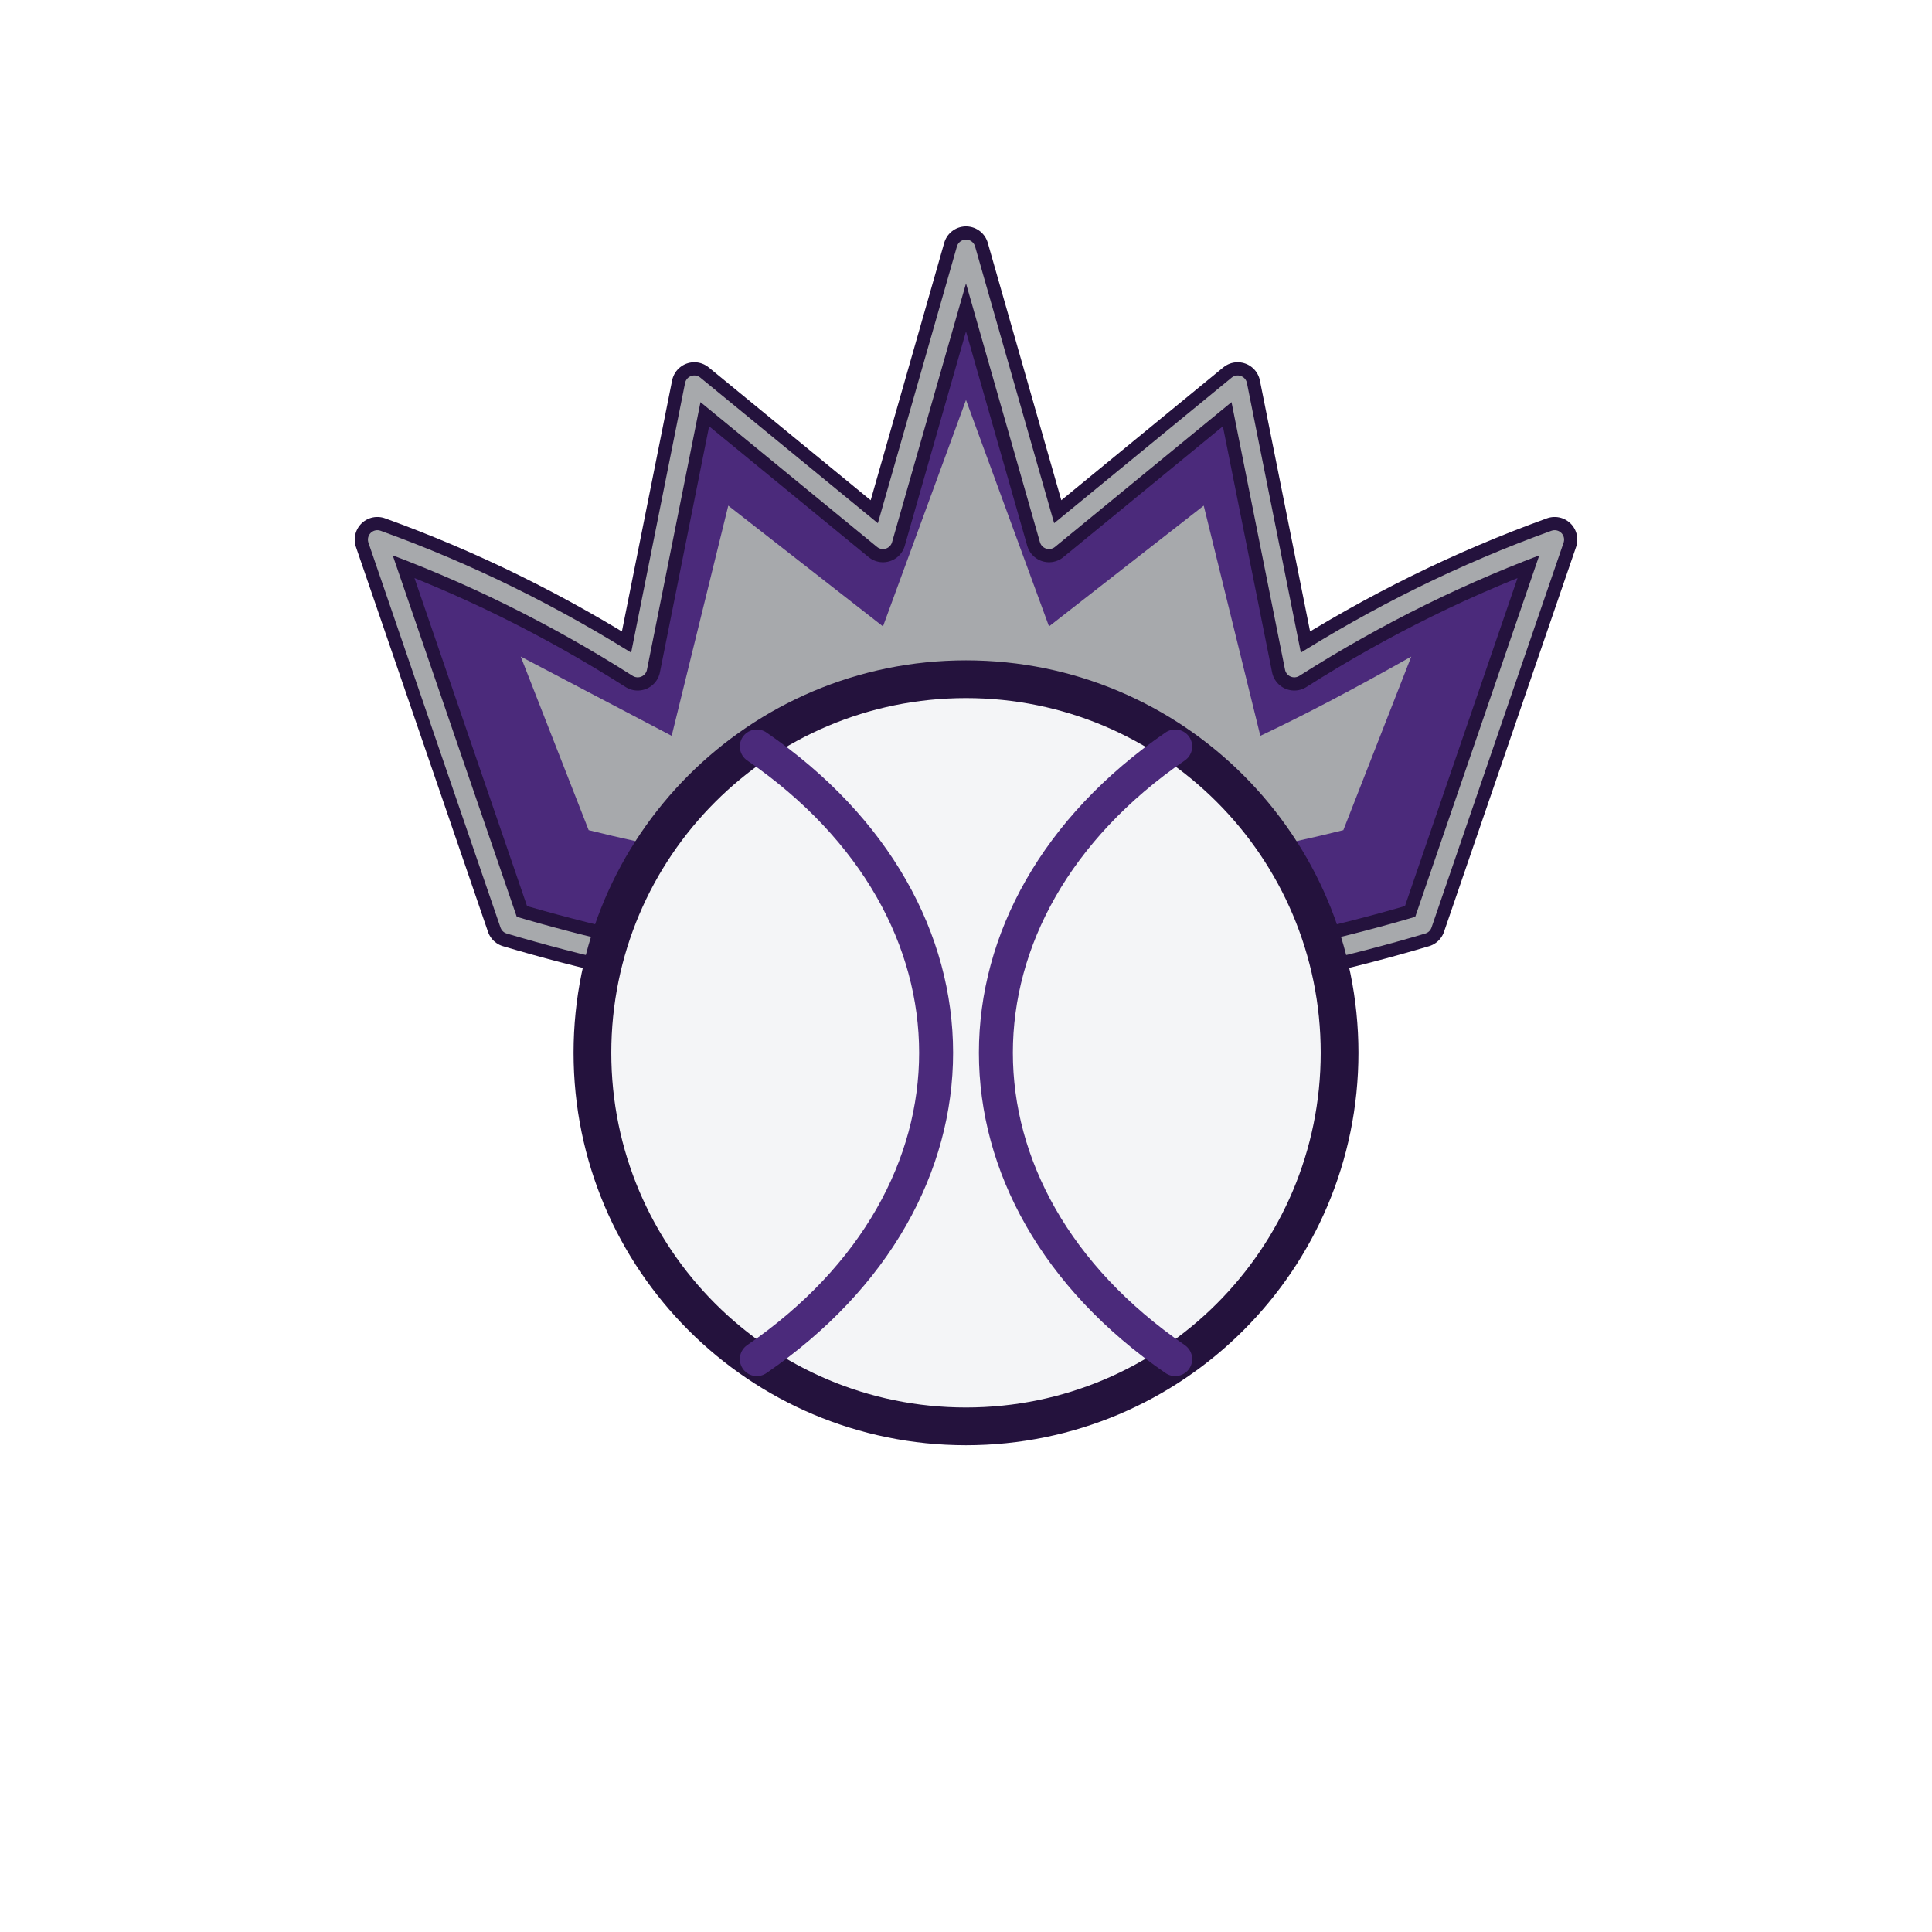
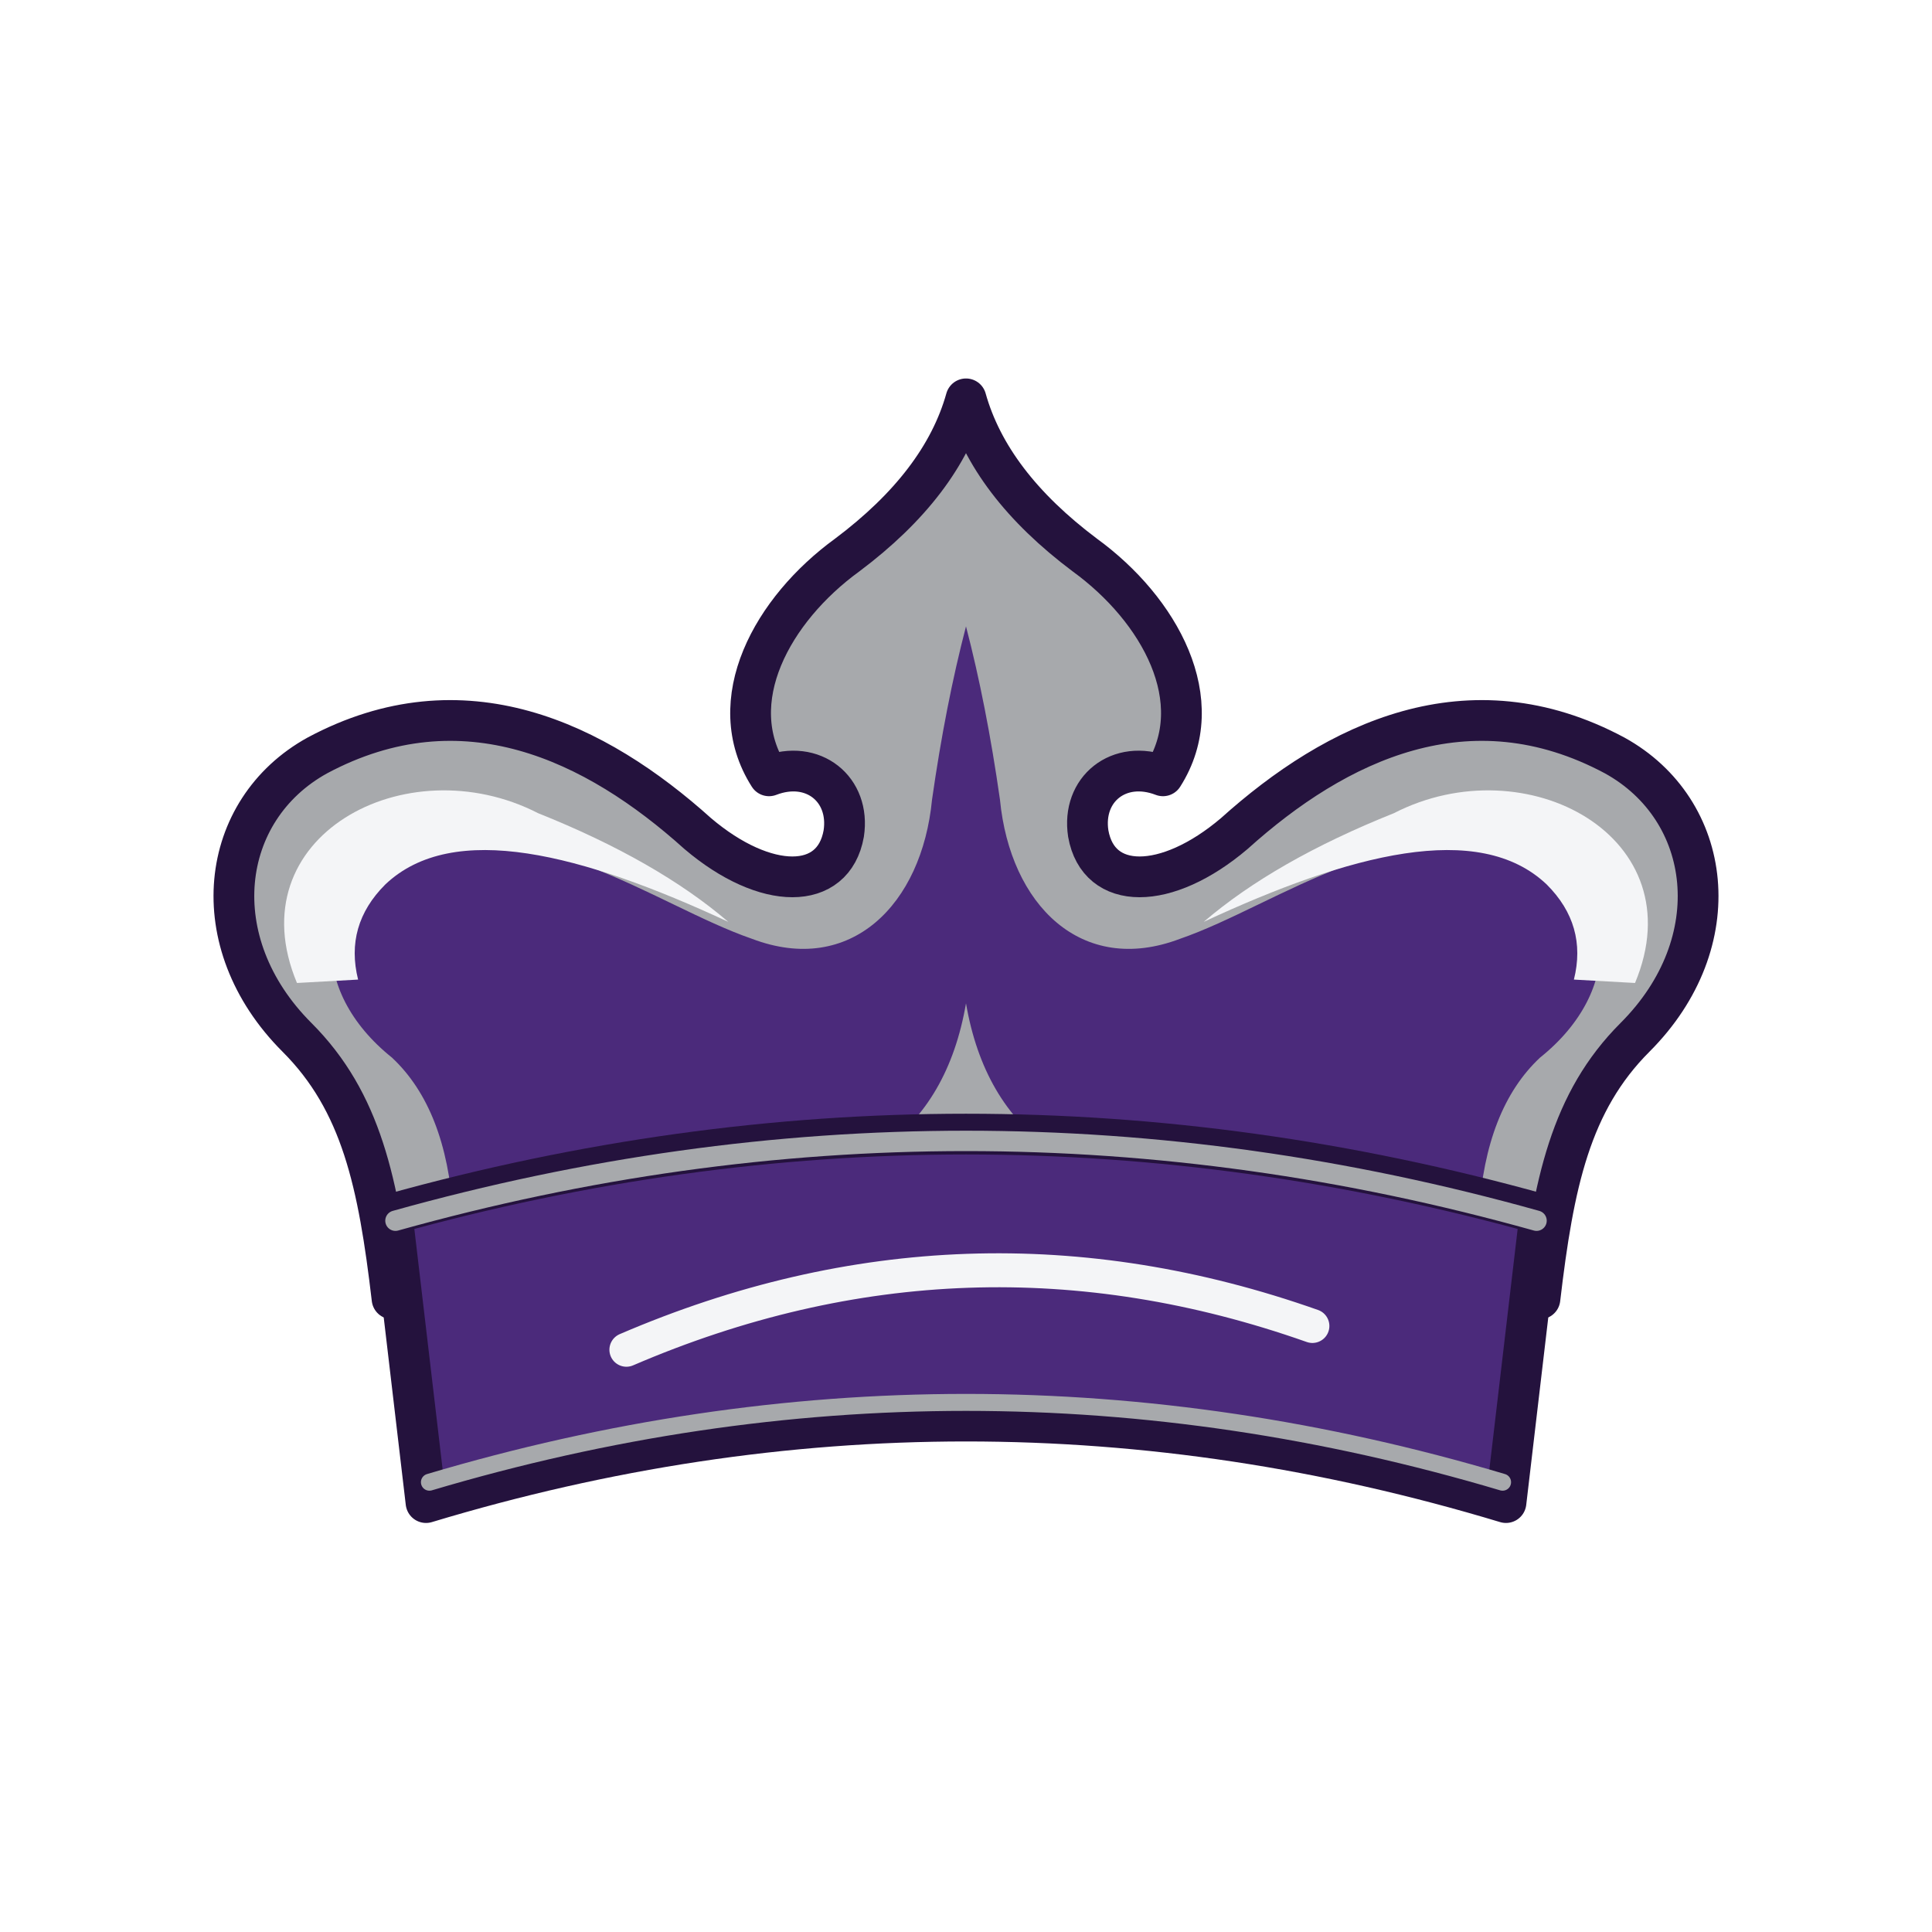
<svg xmlns="http://www.w3.org/2000/svg" width="512" height="512" viewBox="0 0 512 512">
-   <g id="crown-baseball-signature">
-     <path d="M100 143 Q136 156 169 177 L184 102 L234 143 L256 66 L278 143 L328 102 L343 177 Q376 156 412 143 L377 245 Q256 281 135 245Z" fill="#4B2A7B" stroke="#24123D" stroke-width="12" stroke-linejoin="round" stroke-linecap="round" />
-     <path d="M100 143 Q136 156 169 177 L184 102 L234 143 L256 66 L278 143 L328 102 L343 177 Q376 156 412 143 L377 245 Q256 281 135 245Z" fill="none" stroke="#A7A9AC" stroke-width="5" stroke-linejoin="round" stroke-linecap="round" />
-     <path d="M138 174 L156 220 Q256 245 356 220 L374 174 Q351 187 334 195 L319 134 L278 166 L256 106 L234 166 L193 134 L178 195Z" fill="#A7A9AC" />
-     <g id="baseball-and-stitches">
-       <circle cx="256" cy="279" r="99" fill="#F4F5F7" stroke="#24123D" stroke-width="10" />
-       <path d="M311.440 197.820 C248.080 241.380 248.080 316.620 311.440 360.180" fill="none" stroke="#4B2A7B" stroke-width="9" stroke-linejoin="round" stroke-linecap="round" />
-       <path d="M200.560 197.820 C263.920 241.380 263.920 316.620 200.560 360.180" fill="none" stroke="#4B2A7B" stroke-width="9" stroke-linejoin="round" stroke-linecap="round" />
+   <g transform="translate(256 256) scale(0.90) translate(-256 -256)">
+     <g id="crown-baseball-signature">
+       <path d="M87 354 C83 320 78 296 59 277 C31 249 36 210 65 194 C108 171 147 190 177 217 C197 234 217 234 220 217 C222 204 211 195 198 200 C184 178 199 151 221 135 Q249 114 256 89 Q263 114 291 135 C313 151 328 178 314 200 C301 195 290 204 292 217 C295 234 315 234 335 217 C365 190 404 171 447 194 C476 210 481 249 453 277 C434 296 429 320 425 354Z" fill="#A7A9AC" stroke="#24123D" stroke-width="12" stroke-linejoin="round" stroke-linecap="round" />
+       <path d="M87 283 C62 263 64 234 89 224 C128 209 164 238 193 248 C222 259 243 238 246 207 Q250 179 256 156 Q262 179 266 207 C269 238 290 259 319 248 C348 238 384 209 423 224 C448 234 450 263 425 283 Q409 298 407 329 Q337 305 281 310 Q261 296 256 267 Q251 296 231 310 Q175 305 105 329 Q103 298 87 283Z" fill="#4B2A7B" />
+       <path d="M59 261 C41 218 91 191 130 211 Q165 225 186 243 C143 223 105 213 85 232 Q73 244 77 260Z" fill="#F4F5F7" />
+       <path d="M453 261 C471 218 421 191 382 211 Q347 225 326 243 C369 223 407 213 427 232 Q439 244 435 260Z" fill="#F4F5F7" />
+       <path d="M87 329 Q256 282 425 329 L415 414 Q256 366 97 414Z" fill="#4B2A7B" stroke="#24123D" stroke-width="12" stroke-linejoin="round" stroke-linecap="round" />
+       <path d="M88 331 Q256 284 424 331" fill="none" stroke="#A7A9AC" stroke-width="6" stroke-linejoin="round" stroke-linecap="round" />
+       <path d="M98 408 Q256 361 414 408" fill="none" stroke="#A7A9AC" stroke-width="5" stroke-linejoin="round" stroke-linecap="round" />
+       <path d="M156 369 Q256 326 358 362" fill="none" stroke="#F4F5F7" stroke-width="10" stroke-linejoin="round" stroke-linecap="round" />
    </g>
  </g>
</svg>
